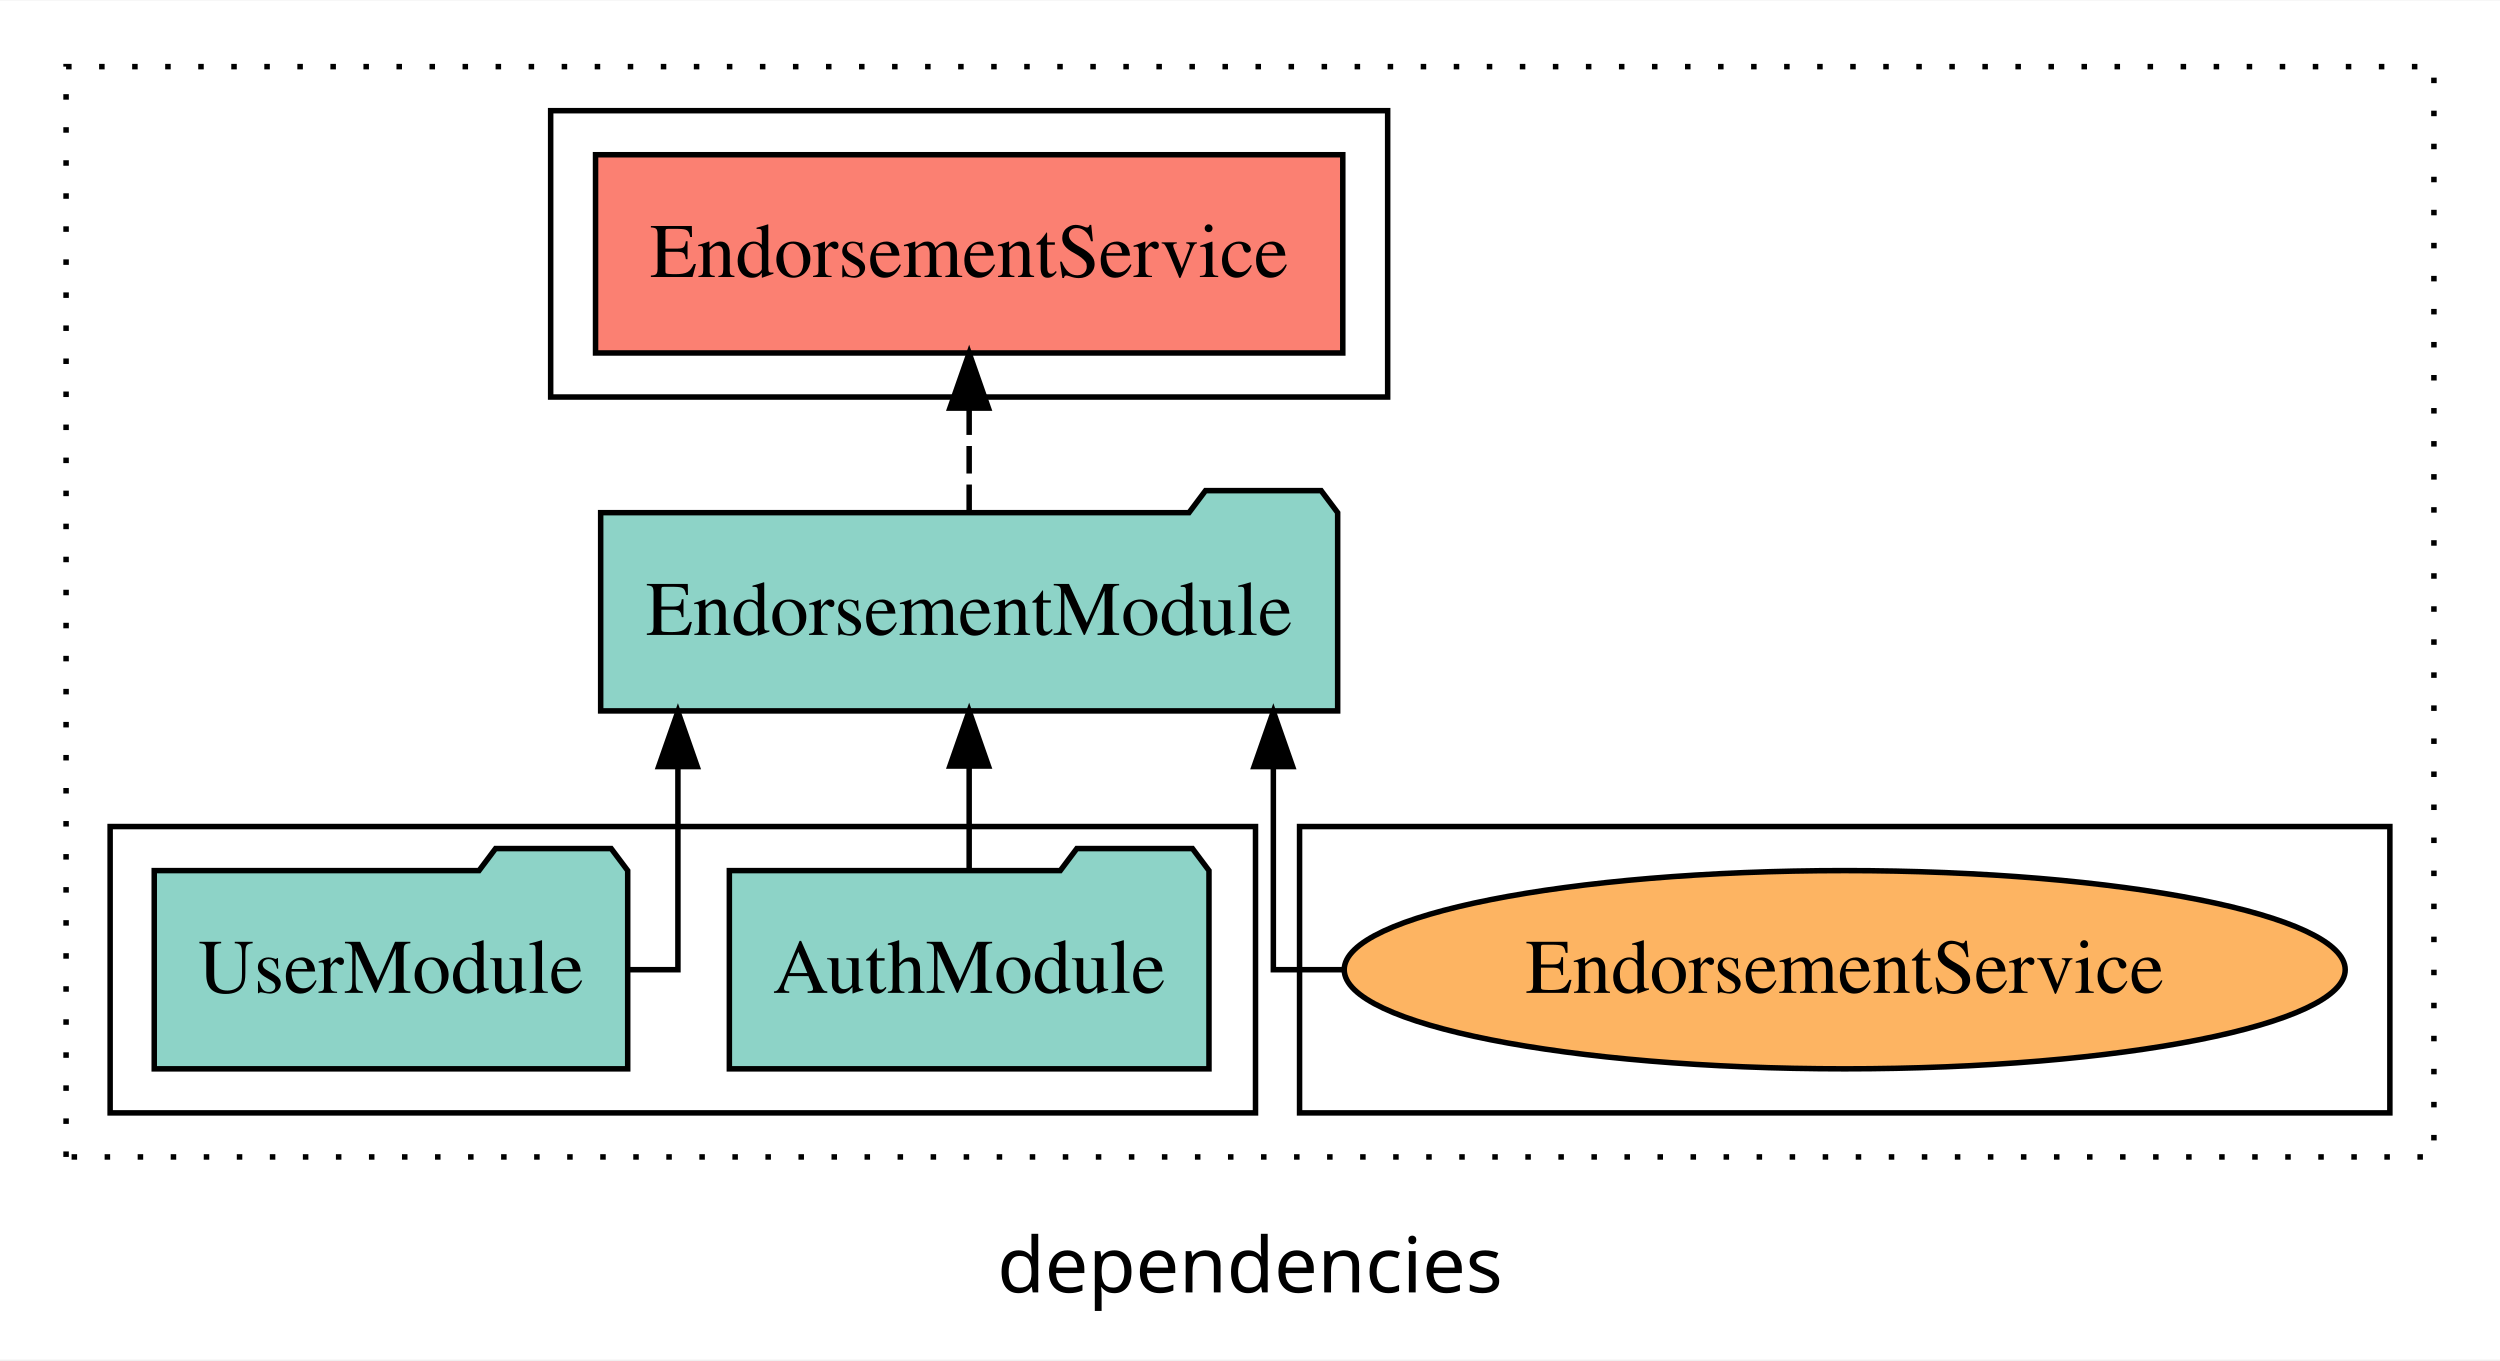
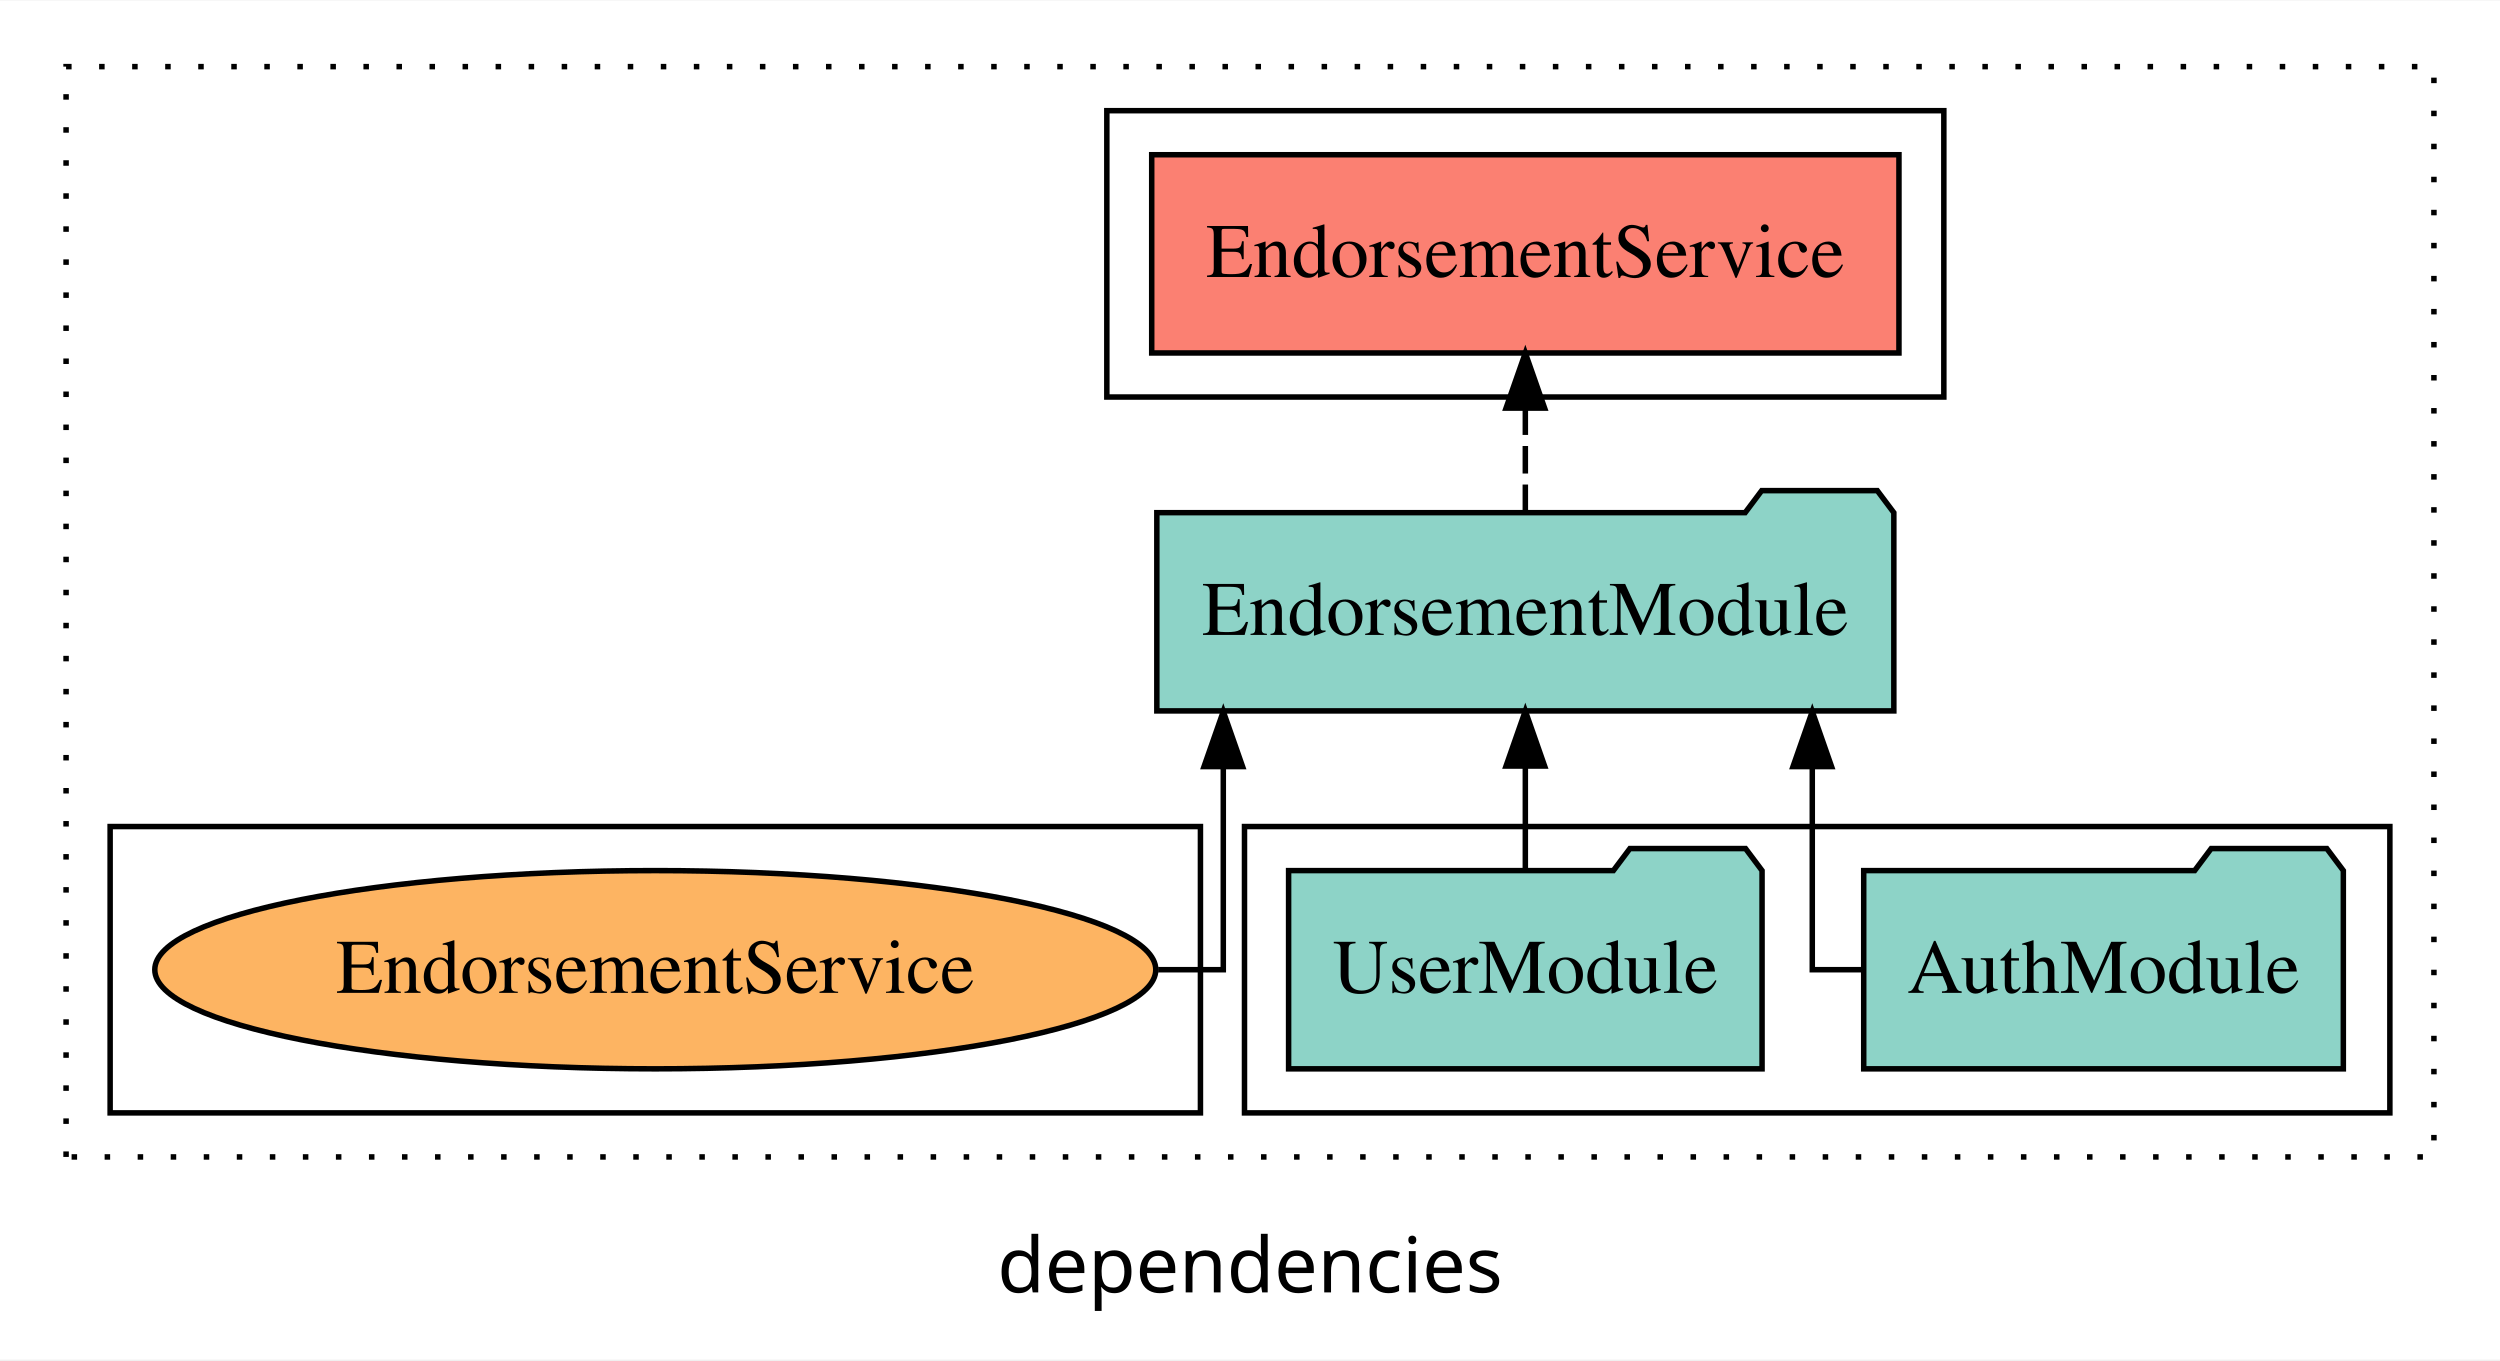
<svg xmlns="http://www.w3.org/2000/svg" width="454pt" height="247pt" viewBox="0.00 0.00 454.00 246.80">
  <g id="graph0" class="graph" transform="scale(1 1) rotate(0) translate(4 242.8)">
    <polygon fill="white" stroke="transparent" points="-4,4 -4,-242.8 450,-242.8 450,4 -4,4" />
    <text text-anchor="middle" x="223" y="-8.2" font-family="sans-serif" font-size="14.00">dependencies</text>
    <g id="clust1" class="cluster">
      <polygon fill="none" stroke="black" stroke-dasharray="1,5" points="8,-32.8 8,-230.8 438,-230.8 438,-32.8 8,-32.8" />
    </g>
+     <g id="clust3" class="cluster">
+       <polygon fill="none" stroke="black" points="222,-40.8 222,-92.8 430,-92.8 430,-40.8 222,-40.8" />
+     </g>
    <g id="clust6" class="cluster">
-       <polygon fill="none" stroke="black" points="232,-40.8 232,-92.8 430,-92.8 430,-40.8 232,-40.8" />
+       <polygon fill="none" stroke="black" points="16,-40.8 16,-92.8 214,-92.8 214,-40.8 16,-40.8" />
    </g>
    <g id="clust4" class="cluster">
-       <polygon fill="none" stroke="black" points="96,-170.8 96,-222.8 248,-222.8 248,-170.8 96,-170.8" />
-     </g>
-     <g id="clust3" class="cluster">
-       <polygon fill="none" stroke="black" points="16,-40.8 16,-92.8 224,-92.8 224,-40.8 16,-40.8" />
+       <polygon fill="none" stroke="black" points="197,-170.8 197,-222.8 349,-222.8 349,-170.8 197,-170.8" />
    </g>
    <g id="node1" class="node">
-       <polygon fill="#8dd3c7" stroke="black" points="215.55,-84.8 212.55,-88.8 191.55,-88.8 188.55,-84.8 128.45,-84.8 128.45,-48.8 215.55,-48.8 215.55,-84.8" />
-       <text text-anchor="middle" x="172" y="-62.6" font-family="Times,serif" font-size="14.00">AuthModule</text>
+       <polygon fill="#8dd3c7" stroke="black" points="421.55,-84.8 418.55,-88.8 397.55,-88.8 394.55,-84.8 334.45,-84.8 334.45,-48.8 421.55,-48.8 421.55,-84.8" />
+       <text text-anchor="middle" x="378" y="-62.6" font-family="Times,serif" font-size="14.00">AuthModule</text>
    </g>
    <g id="node3" class="node">
-       <polygon fill="#8dd3c7" stroke="black" points="238.92,-149.8 235.92,-153.8 214.92,-153.8 211.92,-149.8 105.08,-149.8 105.08,-113.8 238.92,-113.8 238.92,-149.8" />
-       <text text-anchor="middle" x="172" y="-127.6" font-family="Times,serif" font-size="14.00">EndorsementModule</text>
+       <polygon fill="#8dd3c7" stroke="black" points="339.92,-149.8 336.92,-153.8 315.92,-153.8 312.92,-149.8 206.08,-149.8 206.08,-113.8 339.92,-113.8 339.92,-149.8" />
+       <text text-anchor="middle" x="273" y="-127.6" font-family="Times,serif" font-size="14.00">EndorsementModule</text>
    </g>
    <g id="edge1" class="edge">
-       <path fill="none" stroke="black" d="M172,-84.91C172,-84.91 172,-103.79 172,-103.79" />
-       <polygon fill="black" stroke="black" points="168.5,-103.79 172,-113.79 175.5,-103.79 168.5,-103.79" />
+       <path fill="none" stroke="black" d="M334.32,-66.8C328.84,-66.8 325.11,-66.8 325.11,-66.8 325.11,-66.8 325.11,-103.69 325.11,-103.69" />
+       <polygon fill="black" stroke="black" points="321.61,-103.69 325.11,-113.69 328.61,-103.69 321.61,-103.69" />
    </g>
    <g id="node2" class="node">
-       <polygon fill="#8dd3c7" stroke="black" points="109.99,-84.8 106.99,-88.8 85.99,-88.8 82.99,-84.8 24.01,-84.8 24.01,-48.8 109.99,-48.8 109.99,-84.8" />
-       <text text-anchor="middle" x="67" y="-62.6" font-family="Times,serif" font-size="14.00">UserModule</text>
+       <polygon fill="#8dd3c7" stroke="black" points="315.99,-84.8 312.99,-88.8 291.99,-88.8 288.99,-84.8 230.01,-84.8 230.01,-48.8 315.99,-48.8 315.99,-84.8" />
+       <text text-anchor="middle" x="273" y="-62.6" font-family="Times,serif" font-size="14.00">UserModule</text>
    </g>
    <g id="edge2" class="edge">
-       <path fill="none" stroke="black" d="M110.03,-66.8C115.43,-66.8 119.11,-66.8 119.11,-66.8 119.11,-66.8 119.11,-103.69 119.11,-103.69" />
-       <polygon fill="black" stroke="black" points="115.61,-103.69 119.11,-113.69 122.61,-103.69 115.61,-103.69" />
+       <path fill="none" stroke="black" d="M273,-84.91C273,-84.91 273,-103.79 273,-103.79" />
+       <polygon fill="black" stroke="black" points="269.5,-103.79 273,-113.79 276.5,-103.79 269.5,-103.79" />
    </g>
    <g id="node4" class="node">
-       <polygon fill="#fb8072" stroke="black" points="239.85,-214.8 104.15,-214.8 104.15,-178.8 239.85,-178.8 239.85,-214.8" />
-       <text text-anchor="middle" x="172" y="-192.6" font-family="Times,serif" font-size="14.00">EndorsementService </text>
+       <polygon fill="#fb8072" stroke="black" points="340.85,-214.8 205.15,-214.8 205.15,-178.8 340.85,-178.8 340.85,-214.8" />
+       <text text-anchor="middle" x="273" y="-192.6" font-family="Times,serif" font-size="14.00">EndorsementService </text>
    </g>
    <g id="edge3" class="edge">
-       <path fill="none" stroke="black" stroke-dasharray="5,2" d="M172,-149.91C172,-149.91 172,-168.79 172,-168.79" />
-       <polygon fill="black" stroke="black" points="168.5,-168.79 172,-178.79 175.5,-168.79 168.5,-168.79" />
+       <path fill="none" stroke="black" stroke-dasharray="5,2" d="M273,-149.91C273,-149.91 273,-168.79 273,-168.79" />
+       <polygon fill="black" stroke="black" points="269.5,-168.79 273,-178.79 276.5,-168.79 269.5,-168.79" />
    </g>
    <g id="node5" class="node">
-       <ellipse fill="#fdb462" stroke="black" cx="331" cy="-66.8" rx="90.89" ry="18" />
-       <text text-anchor="middle" x="331" y="-62.6" font-family="Times,serif" font-size="14.00">EndorsementService</text>
+       <ellipse fill="#fdb462" stroke="black" cx="115" cy="-66.8" rx="90.89" ry="18" />
+       <text text-anchor="middle" x="115" y="-62.6" font-family="Times,serif" font-size="14.00">EndorsementService</text>
    </g>
    <g id="edge4" class="edge">
-       <path fill="none" stroke="black" d="M239.97,-66.8C232.21,-66.8 227.24,-66.8 227.24,-66.8 227.24,-66.8 227.24,-103.69 227.24,-103.69" />
-       <polygon fill="black" stroke="black" points="223.74,-103.69 227.24,-113.69 230.74,-103.69 223.74,-103.69" />
+       <path fill="none" stroke="black" d="M206.32,-66.8C213.56,-66.8 218.15,-66.8 218.15,-66.8 218.15,-66.8 218.15,-103.69 218.15,-103.69" />
+       <polygon fill="black" stroke="black" points="214.65,-103.69 218.15,-113.69 221.65,-103.69 214.65,-103.69" />
    </g>
  </g>
</svg>
